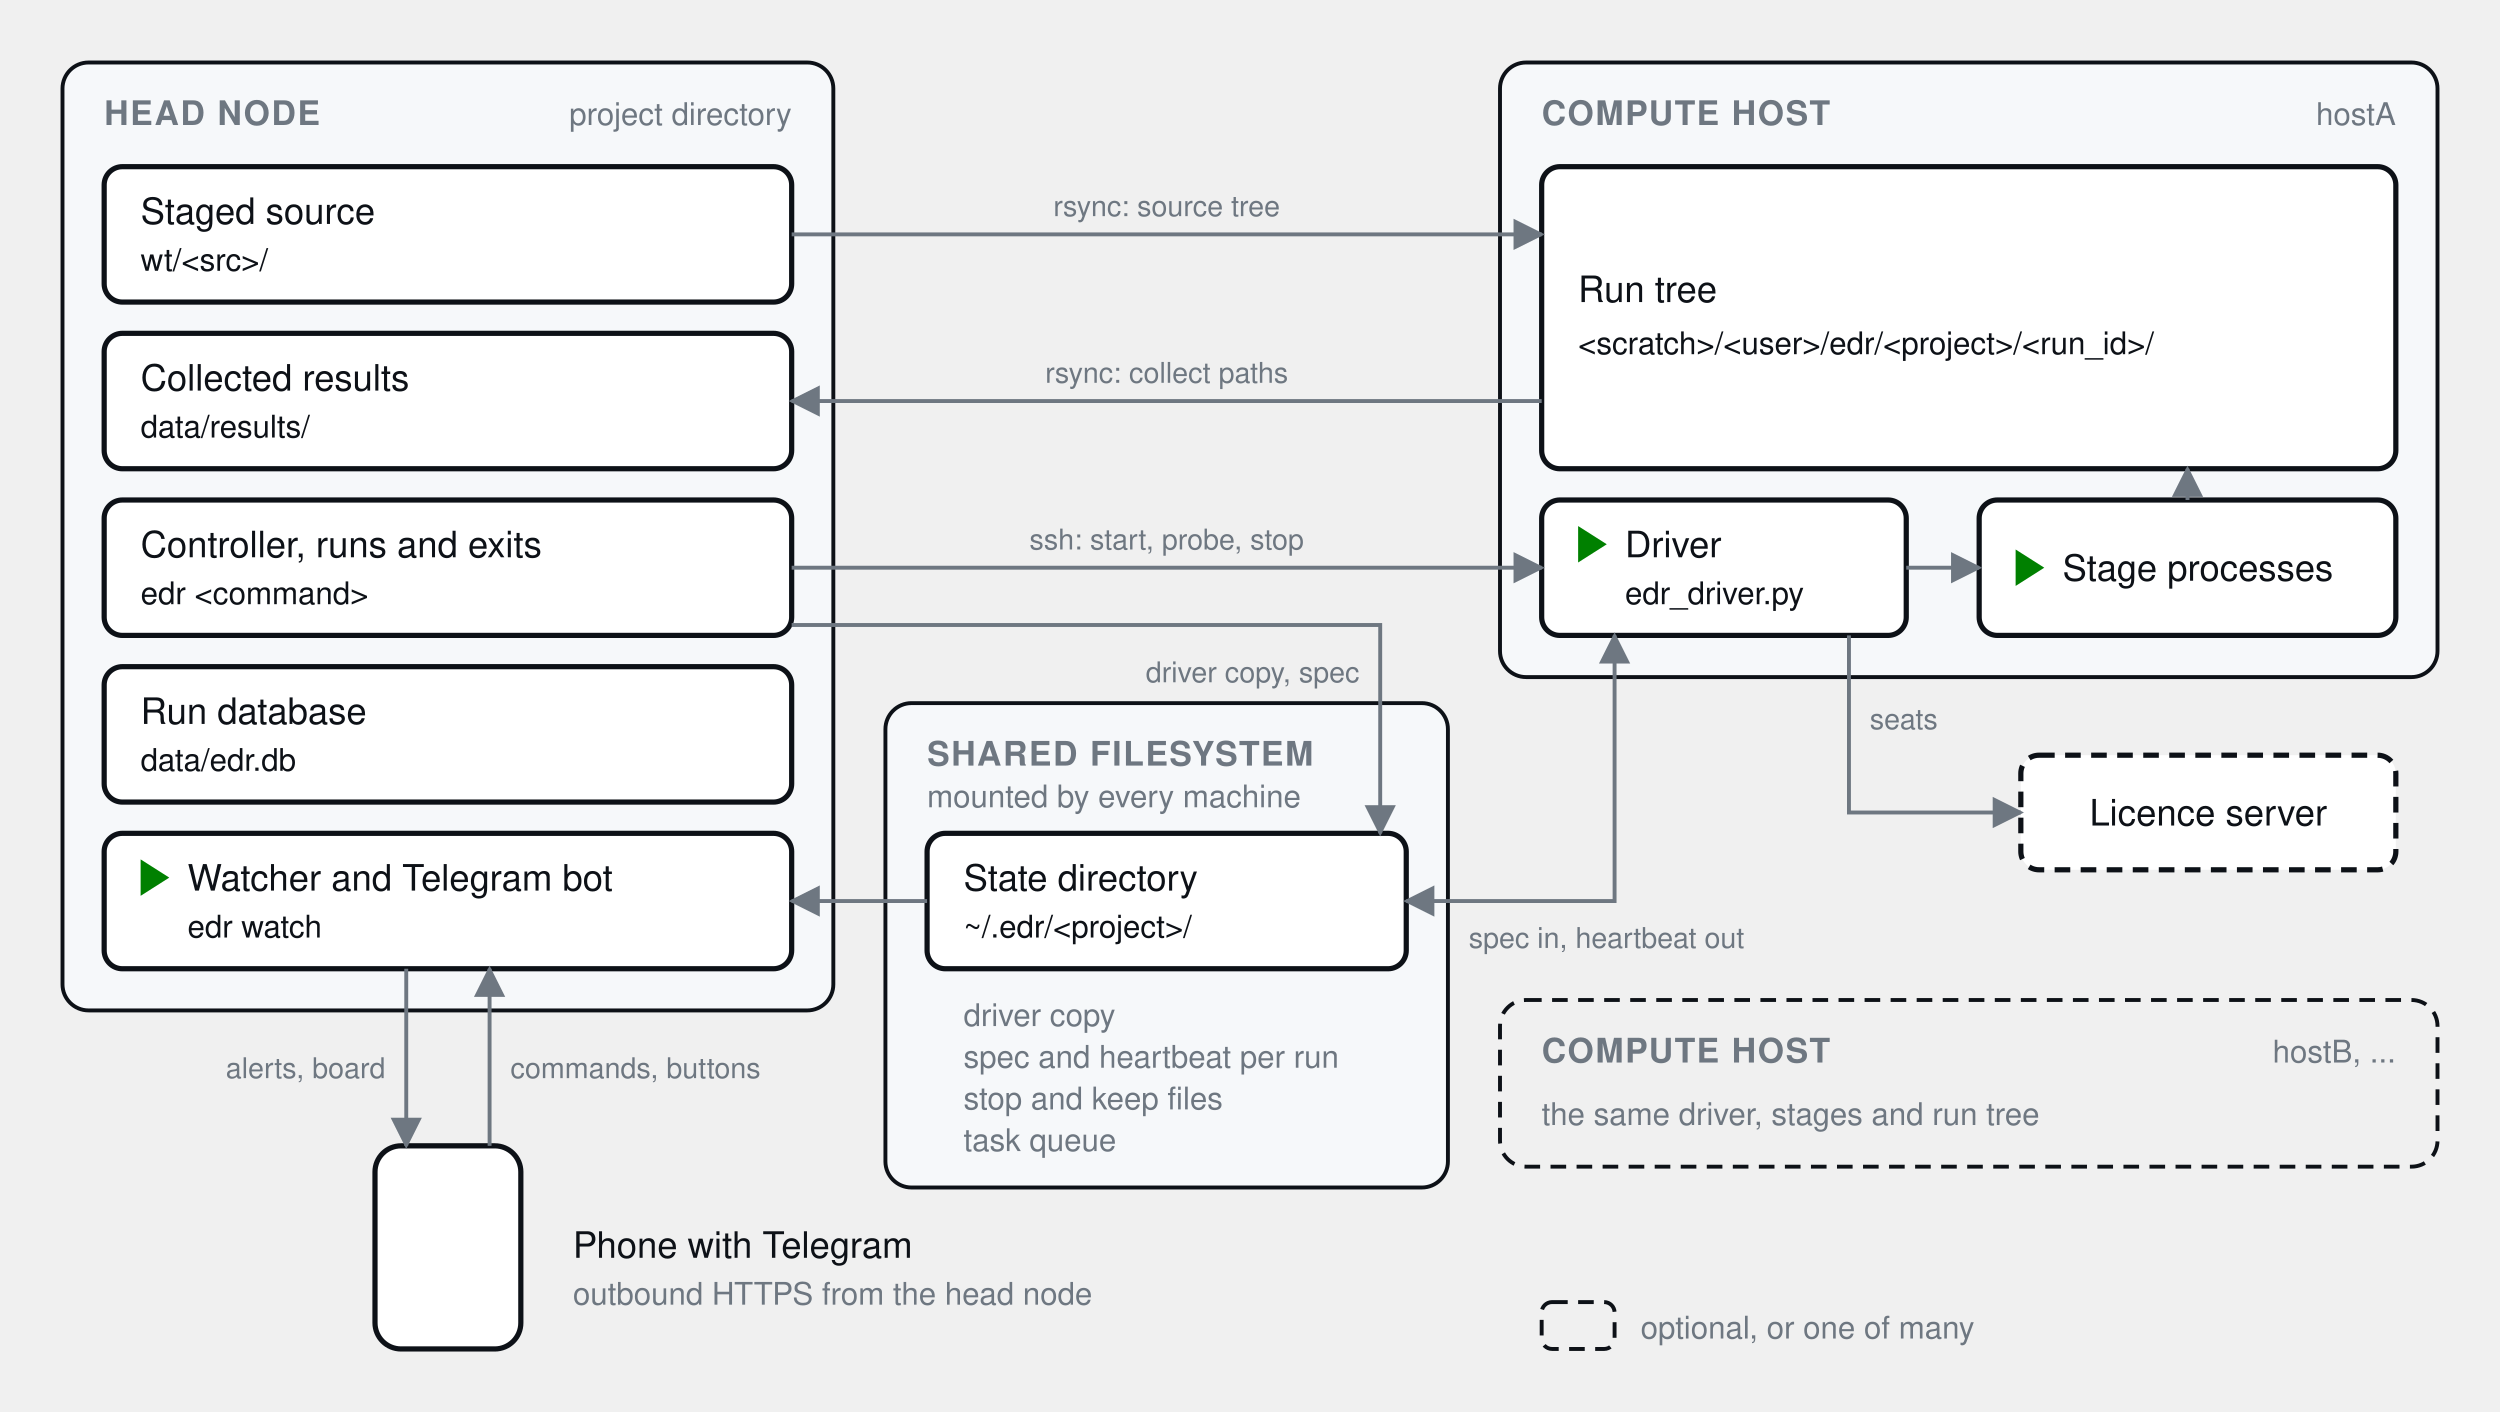
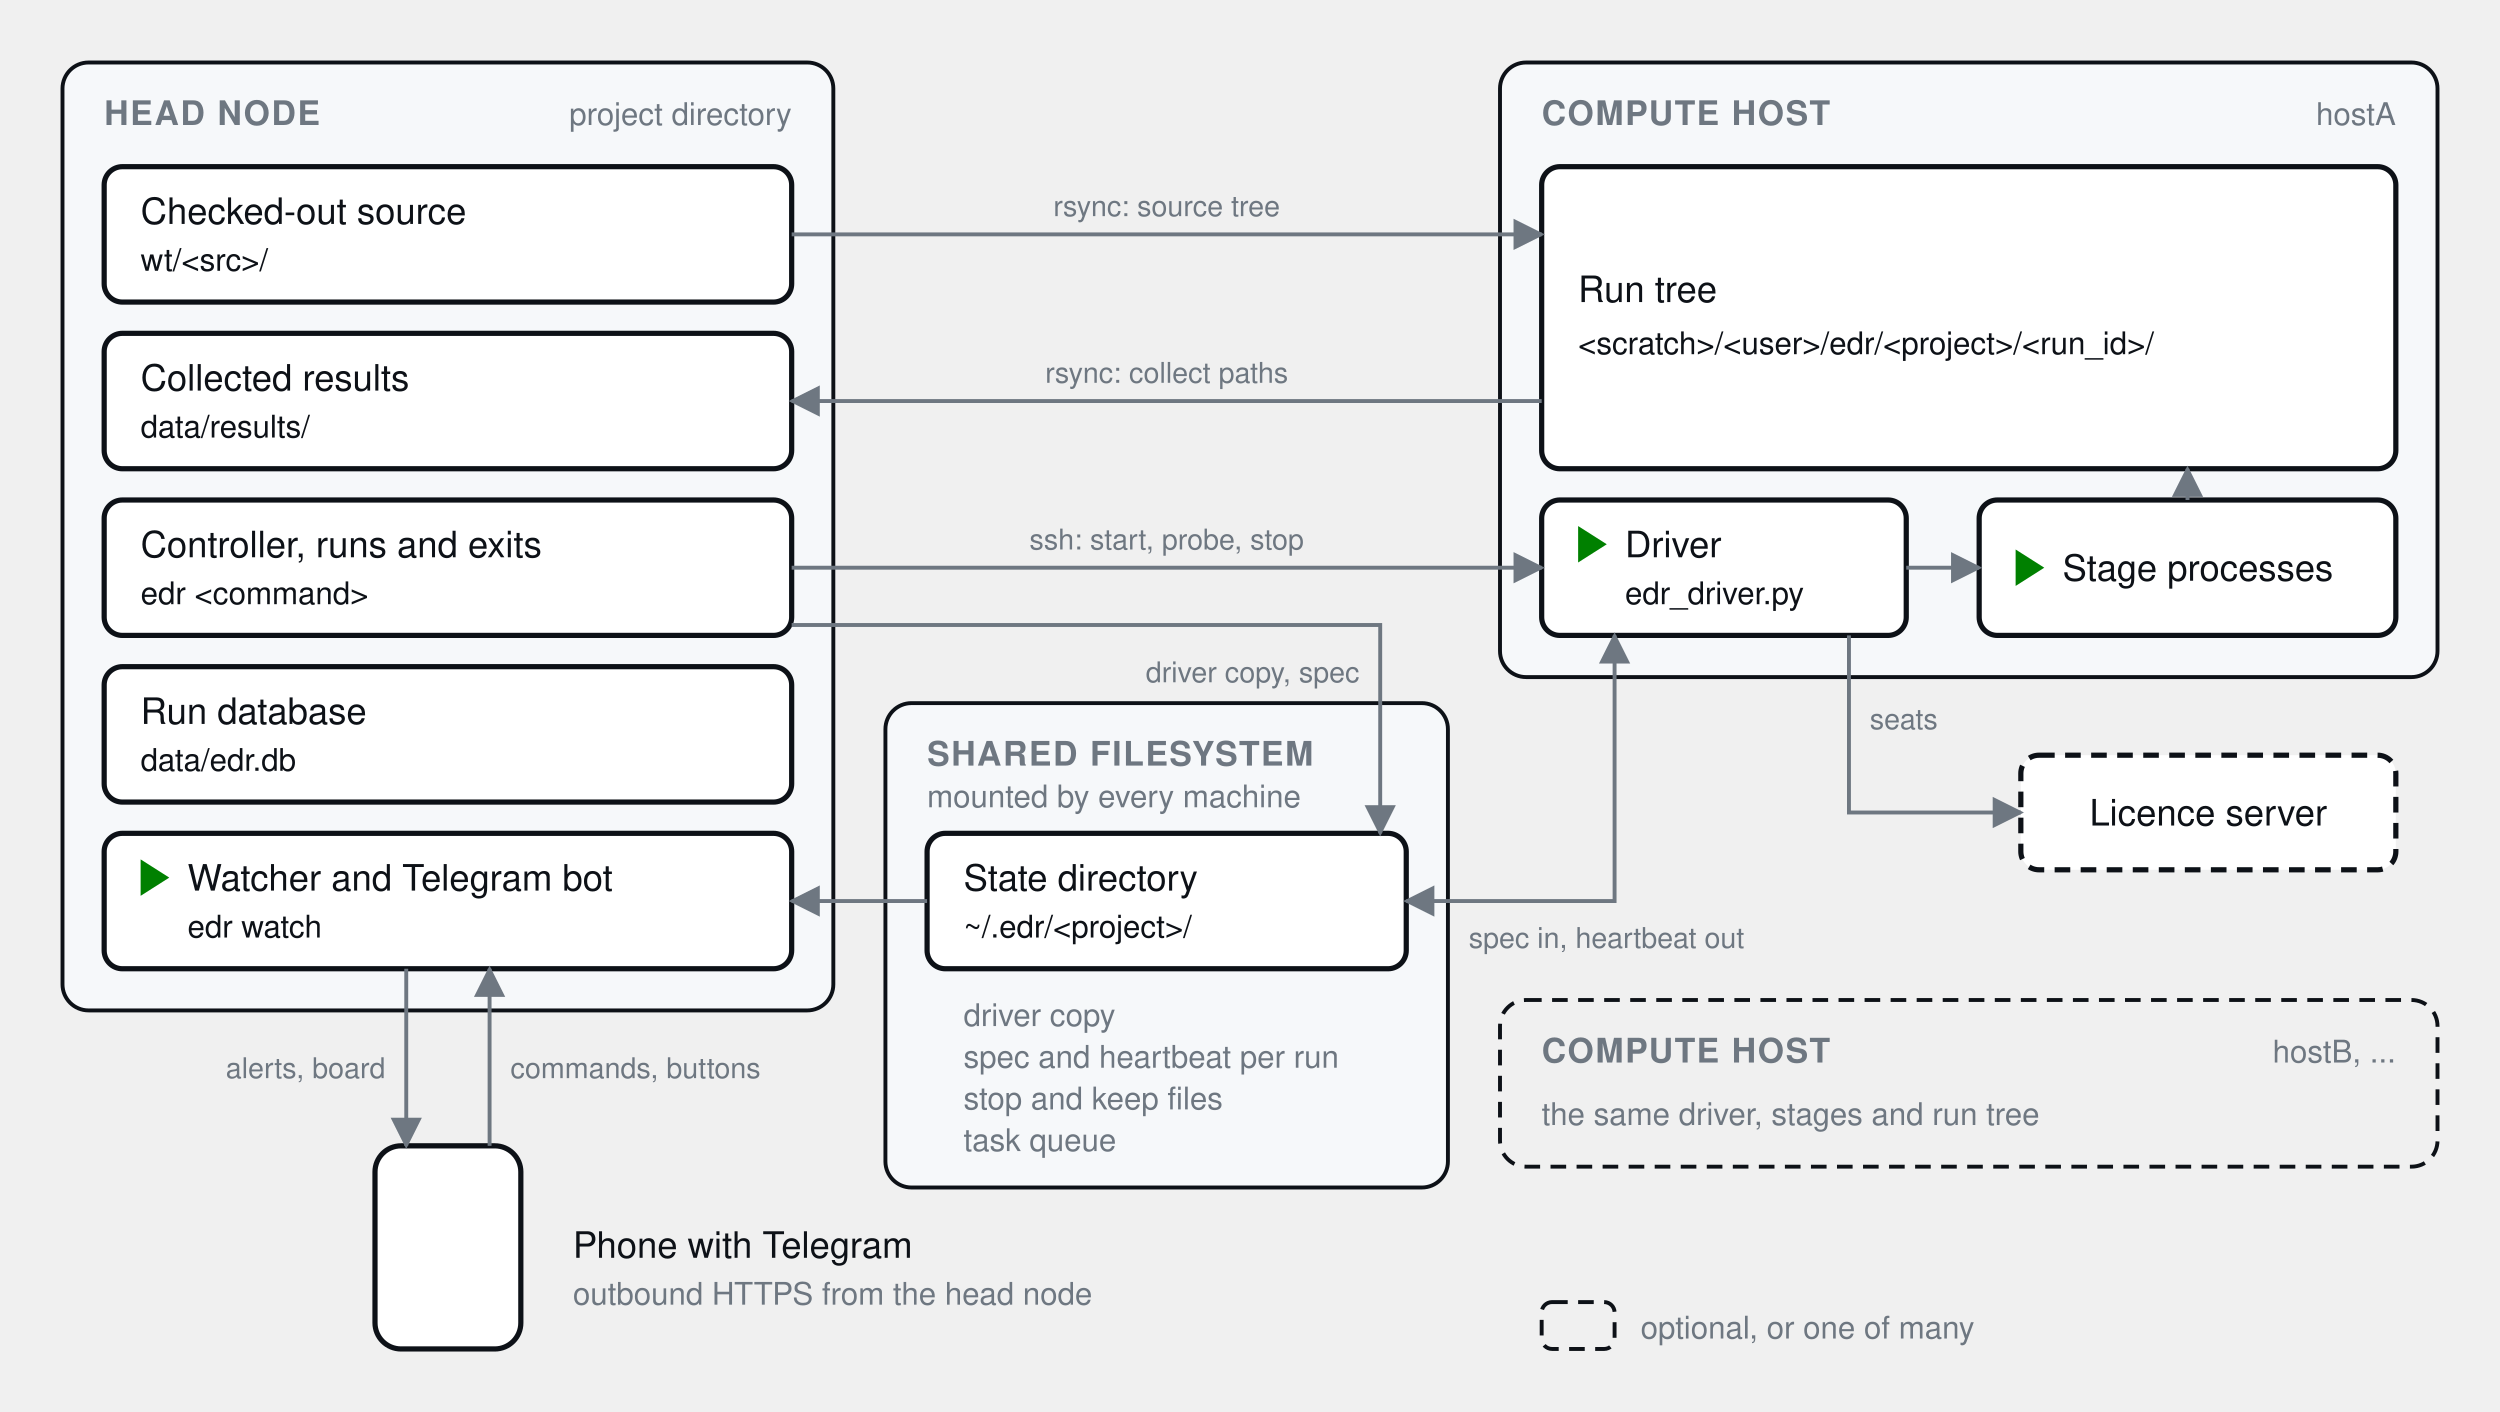
<svg xmlns="http://www.w3.org/2000/svg" width="960" height="542" viewBox="0 0 960 542" role="img" aria-label="Where edarunner runs: the head node, the shared filesystem, the compute hosts, the licence server and the phone">
  <style>
  .box { fill: #ffffff; stroke: #0d1117; stroke-width: 2; }
  .frame { fill: none; stroke: #0d1117; stroke-width: 1.5; }
  .frame-fill { fill: #f6f8fa; stroke: #0d1117; stroke-width: 1.5; }
  .run { fill: #008000; }
  .t { font-family: Helvetica, Arial, sans-serif; font-size: 14px; fill: #0d1117; }
  .s { font-family: Helvetica, Arial, sans-serif; font-size: 12px; fill: #6e7781; }
  .h { font-family: Helvetica, Arial, sans-serif; font-size: 13px; font-weight: 700; fill: #6e7781; letter-spacing: 0.6px; }
  .m { font-family: Helvetica, Arial, sans-serif; font-size: 12px; fill: #0d1117; }
  .a { fill: none; stroke: #6e7781; stroke-width: 1.5; marker-end: url(#arrow); }
  .al { font-family: Helvetica, Arial, sans-serif; font-size: 11px; fill: #6e7781; }
  .dash { stroke-dasharray: 6 4; }
  @media (prefers-color-scheme: dark) {
    .box { fill: #0d1117; }
    .frame-fill { fill: #161b22; }
    .t, .m { fill: #e6edf3; }
    .box, .frame, .frame-fill { stroke: #e6edf3; }
  }
</style>
  <defs>
    <marker id="arrow" viewBox="0 0 10 10" refX="9" refY="5" markerWidth="8" markerHeight="8" orient="auto-start-reverse">
      <path d="M0 0L10 5L0 10z" fill="#6e7781" />
    </marker>
  </defs>
  <rect class="frame-fill" x="24" y="24" width="296" height="364" rx="10" />
  <text class="h" x="40" y="48">HEAD NODE</text>
  <text class="s" x="304" y="48" text-anchor="end">project directory</text>
  <rect class="box" x="40" y="64" width="264" height="52" rx="7" />
-   <text class="t" x="54" y="86">Staged source</text>
+   <text class="t" x="54" y="86">Checked-out source</text>
  <text class="m" x="54" y="104">wt/&lt;src&gt;/</text>
  <rect class="box" x="40" y="128" width="264" height="52" rx="7" />
  <text class="t" x="54" y="150">Collected results</text>
  <text class="m" x="54" y="168">data/results/</text>
  <rect class="box" x="40" y="192" width="264" height="52" rx="7" />
  <text class="t" x="54" y="214">Controller, runs and exits</text>
  <text class="m" x="54" y="232">edr &lt;command&gt;</text>
  <rect class="box" x="40" y="256" width="264" height="52" rx="7" />
  <text class="t" x="54" y="278">Run database</text>
  <text class="m" x="54" y="296">data/edr.db</text>
  <rect class="box" x="40" y="320" width="264" height="52" rx="7" />
  <path class="run" d="M54 330v14l11-7z" />
  <text class="t" x="72" y="342">Watcher and Telegram bot</text>
  <text class="m" x="72" y="360">edr watch</text>
  <rect class="frame-fill" x="340" y="270" width="216" height="186" rx="10" />
  <text class="h" x="356" y="294">SHARED FILESYSTEM</text>
  <text class="s" x="356" y="310">mounted by every machine</text>
  <rect class="box" x="356" y="320" width="184" height="52" rx="7" />
  <text class="t" x="370" y="342">State directory</text>
  <text class="m" x="370" y="360">~/.edr/&lt;project&gt;/</text>
  <text class="s" x="370" y="394">driver copy</text>
  <text class="s" x="370" y="410">spec and heartbeat per run</text>
  <text class="s" x="370" y="426">stop and keep files</text>
  <text class="s" x="370" y="442">task queue</text>
  <rect class="frame-fill" x="576" y="24" width="360" height="236" rx="10" />
  <text class="h" x="592" y="48">COMPUTE HOST</text>
  <text class="s" x="920" y="48" text-anchor="end">hostA</text>
  <rect class="box" x="592" y="64" width="328" height="116" rx="7" />
  <text class="t" x="606" y="116">Run tree</text>
  <text class="m" x="606" y="136">&lt;scratch&gt;/&lt;user&gt;/edr/&lt;project&gt;/&lt;run_id&gt;/</text>
  <rect class="box" x="592" y="192" width="140" height="52" rx="7" />
  <path class="run" d="M606 202v14l11-7z" />
  <text class="t" x="624" y="214">Driver</text>
  <text class="m" x="624" y="232">edr_driver.py</text>
  <rect class="box" x="760" y="192" width="160" height="52" rx="7" />
  <path class="run" d="M774 211v14l11-7z" />
  <text class="t" x="792" y="223">Stage processes</text>
  <path class="a" d="M732 218H760" />
  <path class="a" d="M840 192V180" />
  <rect class="box dash" x="776" y="290" width="144" height="44" rx="7" />
  <text class="t" x="848" y="317" text-anchor="middle">Licence server</text>
  <rect class="frame dash" x="576" y="384" width="360" height="64" rx="10" />
  <text class="h" x="592" y="408">COMPUTE HOST</text>
  <text class="s" x="920" y="408" text-anchor="end">hostB, ...</text>
  <text class="s" x="592" y="432">the same driver, stages and run tree</text>
  <rect class="box" x="144" y="440" width="56" height="78" rx="10" />
  <text class="t" x="220" y="483">Phone with Telegram</text>
  <text class="s" x="220" y="501">outbound HTTPS from the head node</text>
  <path class="a" d="M304 90H592" />
  <text class="al" x="448" y="83" text-anchor="middle">rsync: source tree</text>
  <path class="a" d="M592 154H304" />
  <text class="al" x="448" y="147" text-anchor="middle">rsync: collect paths</text>
  <path class="a" d="M304 218H592" />
  <text class="al" x="448" y="211" text-anchor="middle">ssh: start, probe, stop</text>
  <path class="a" d="M620 244V346H540" style="marker-start: url(#arrow)" />
  <text class="al" x="564" y="364">spec in, heartbeat out</text>
  <path class="a" d="M710 244V312H776" />
  <text class="al" x="718" y="280">seats</text>
  <path class="a" d="M356 346H304" />
  <path class="a" d="M304 240H530V320" />
  <text class="al" x="522" y="262" text-anchor="end">driver copy, spec</text>
  <path class="a" d="M156 372V440" />
  <text class="al" x="148" y="414" text-anchor="end">alerts, board</text>
  <path class="a" d="M188 440V372" />
  <text class="al" x="196" y="414">commands, buttons</text>
  <rect class="frame dash" x="592" y="500" width="28" height="18" rx="4" />
  <text class="s" x="630" y="514">optional, or one of many</text>
</svg>
